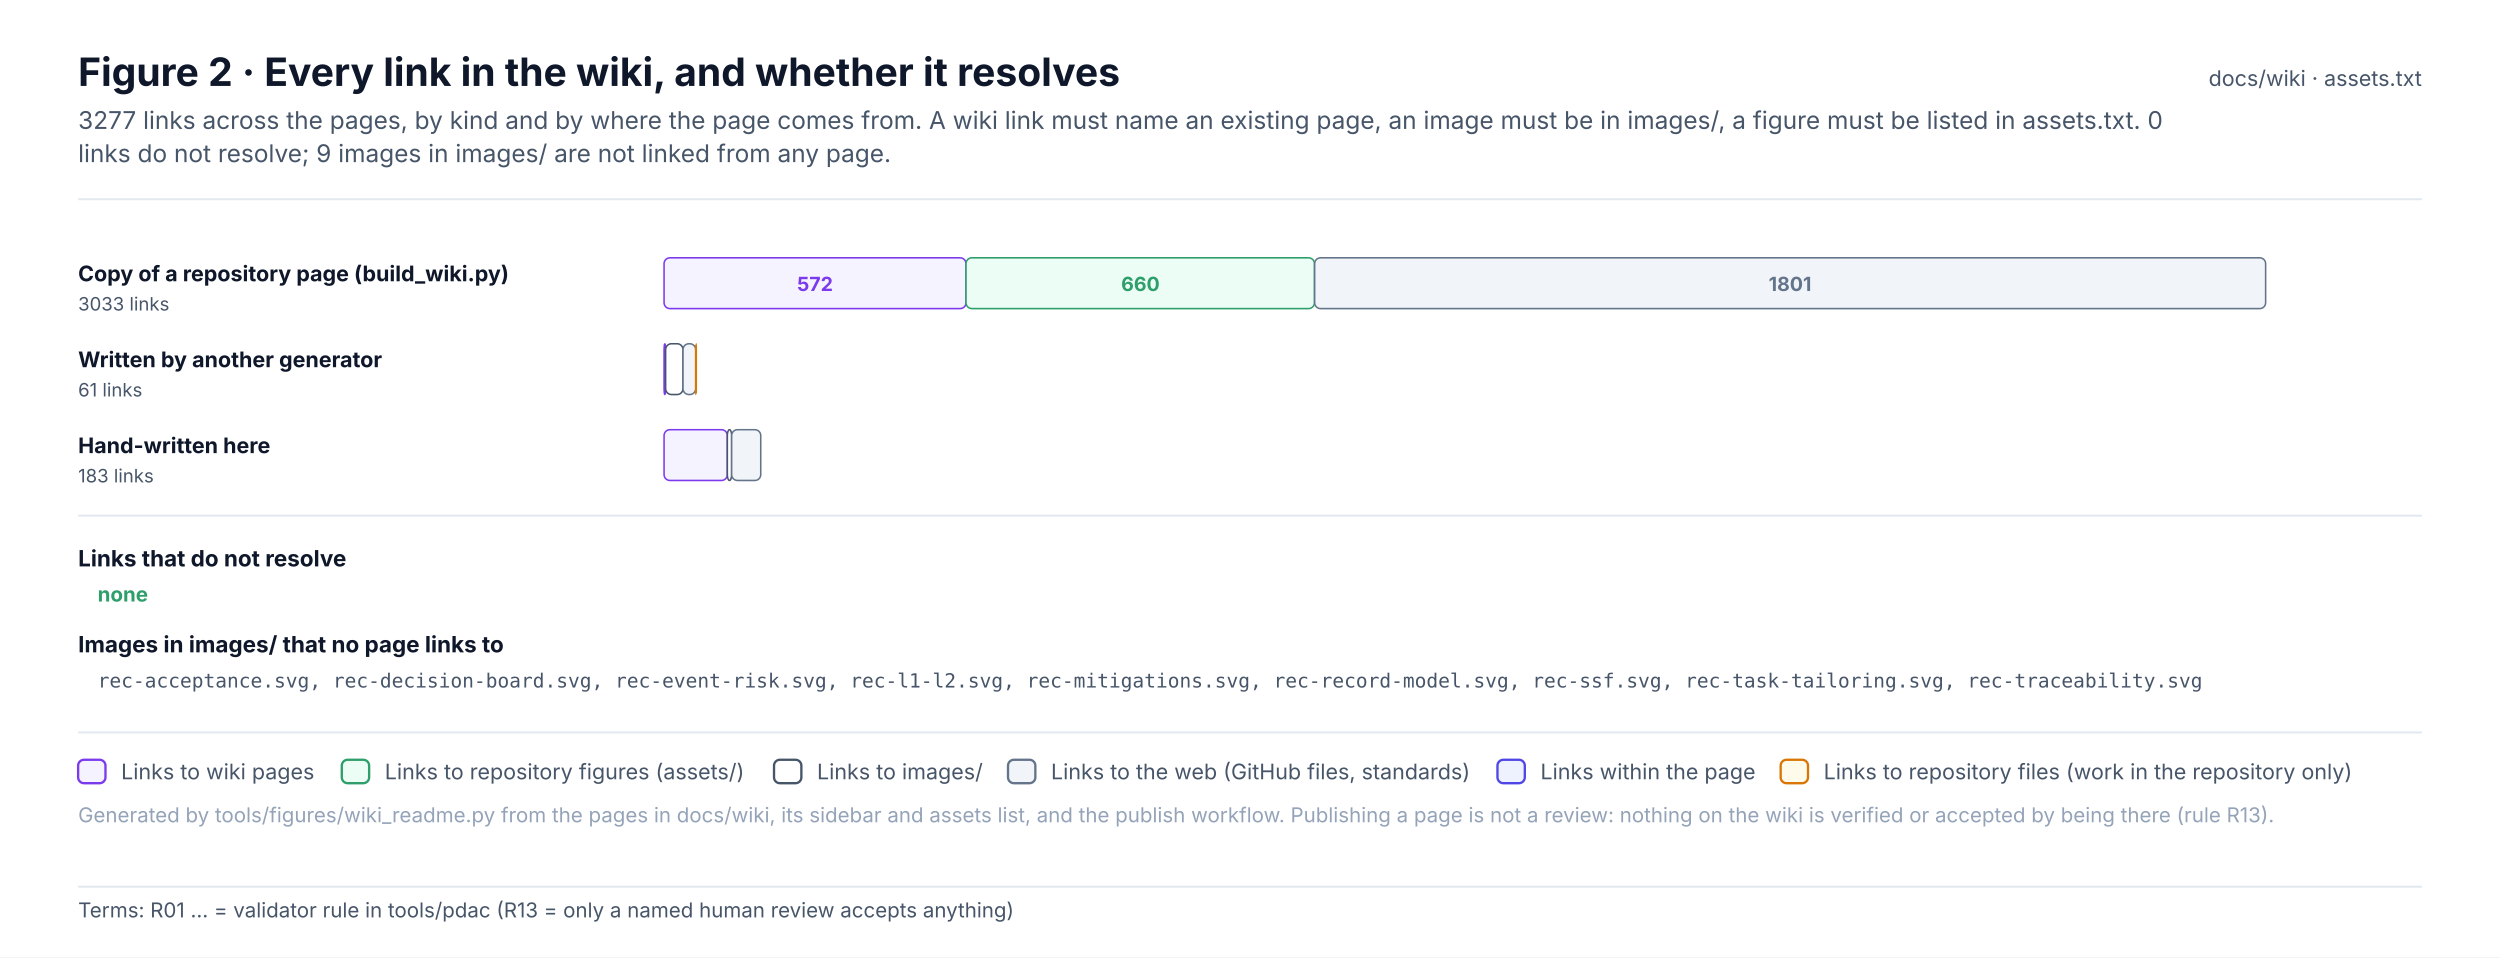
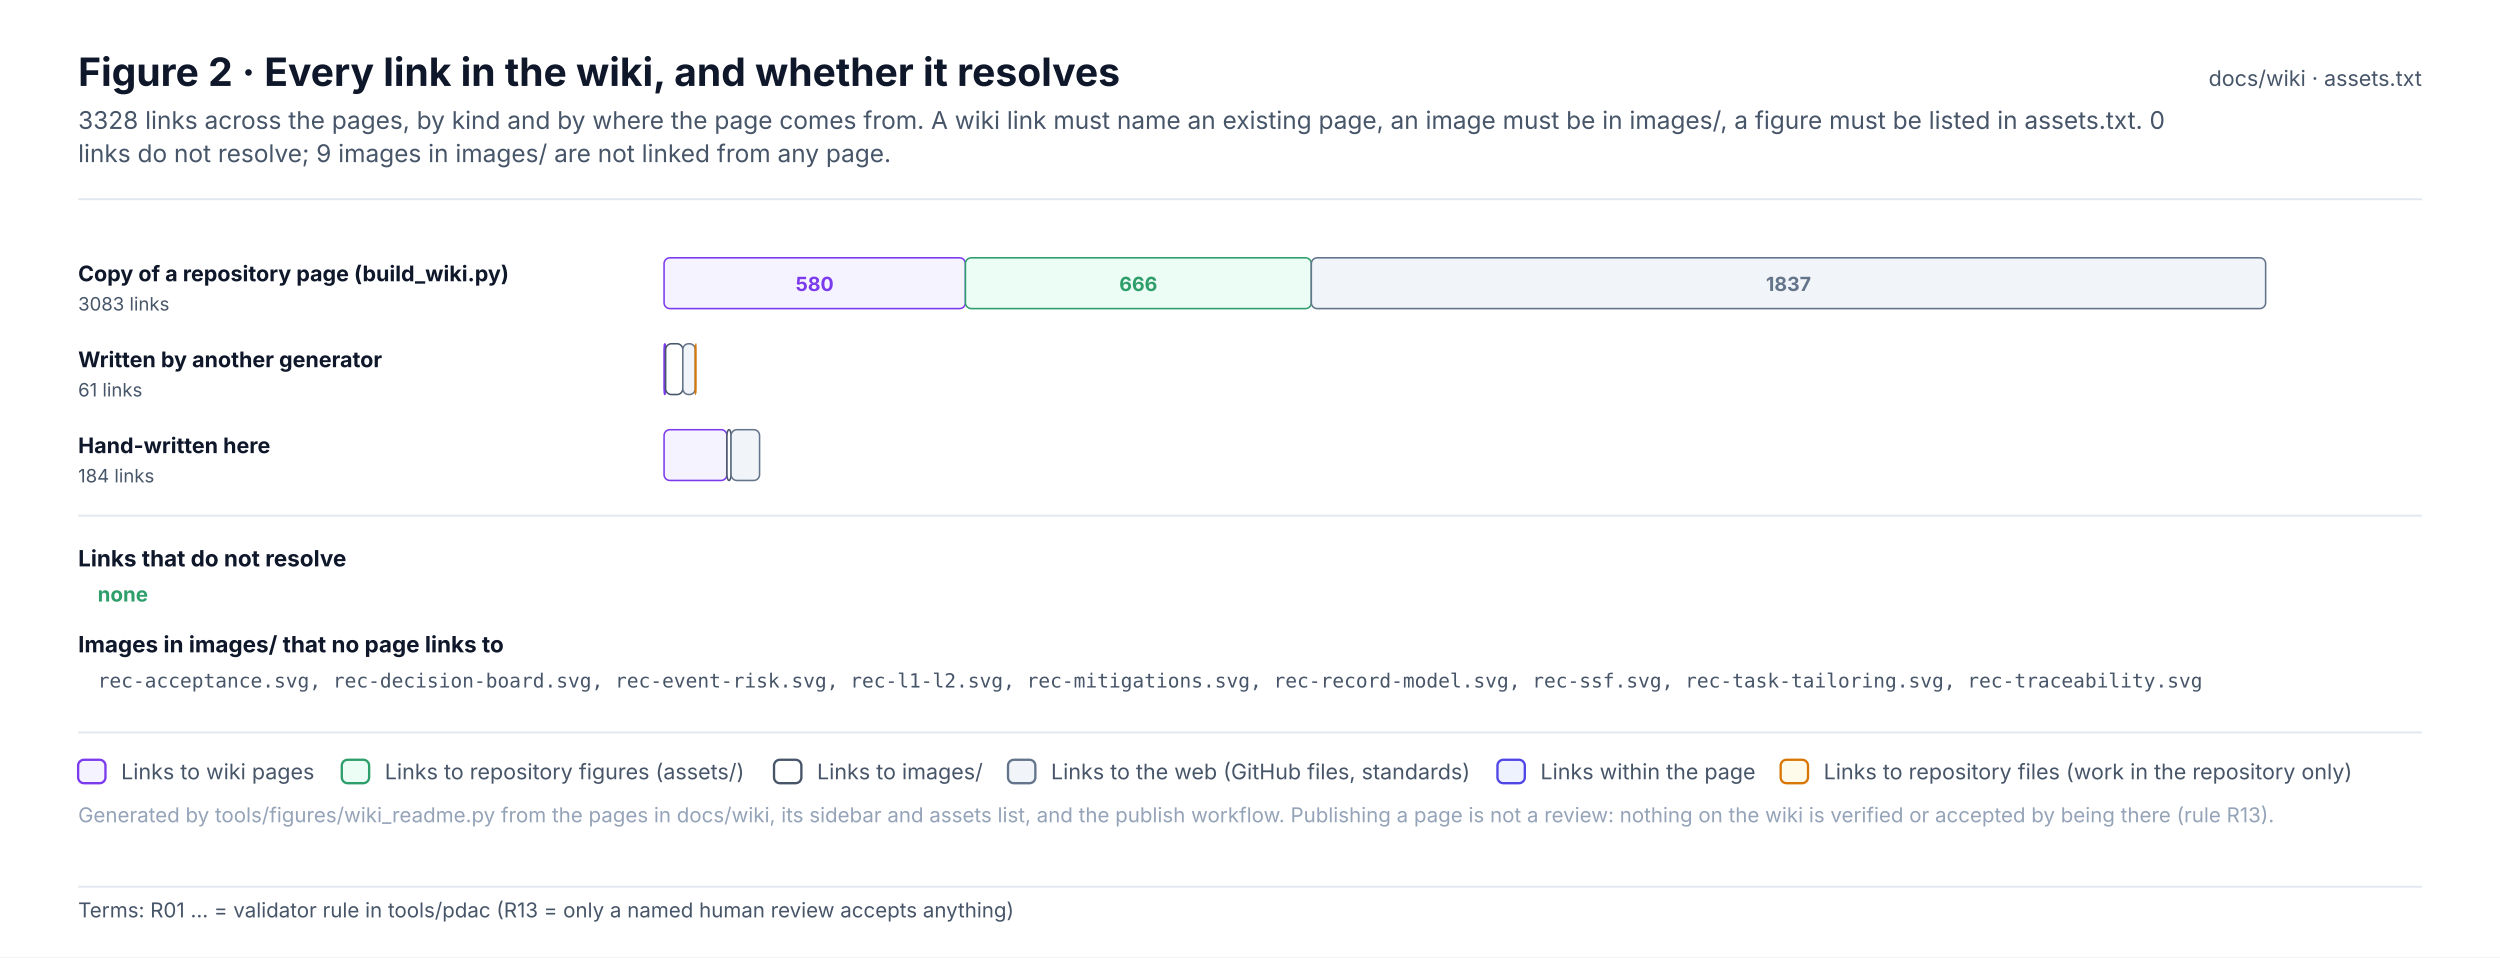
<svg xmlns="http://www.w3.org/2000/svg" width="1280" height="490.1" viewBox="0 0 1280 490.1" font-family="Inter, 'Segoe UI', Helvetica, Arial, sans-serif" role="img">
  <defs>
    <pattern id="hatch" patternUnits="userSpaceOnUse" width="6" height="6" patternTransform="rotate(45)">
      <rect width="6" height="6" fill="#F1F5F9" />
      <line x1="0" y1="0" x2="0" y2="6" stroke="#E2E8F0" stroke-width="2" />
    </pattern>
    <marker id="arr-ink" viewBox="0 0 10 10" refX="9" refY="5" markerWidth="7" markerHeight="7" orient="auto-start-reverse">
      <path d="M0 0 L10 5 L0 10 z" fill="#475569" />
    </marker>
    <marker id="dia-ink" viewBox="0 0 16 10" refX="15" refY="5" markerWidth="12" markerHeight="8" orient="auto-start-reverse">
      <path d="M1 5 L8 1 L15 5 L8 9 z" fill="#475569" />
    </marker>
    <marker id="tri-ink" viewBox="0 0 12 12" refX="11" refY="6" markerWidth="10" markerHeight="10" orient="auto-start-reverse">
      <path d="M1 1 L11 6 L1 11 z" fill="#FFFFFF" stroke="#475569" stroke-width="1.2" />
    </marker>
    <marker id="arr-system" viewBox="0 0 10 10" refX="9" refY="5" markerWidth="7" markerHeight="7" orient="auto-start-reverse">
      <path d="M0 0 L10 5 L0 10 z" fill="#4F46E5" />
    </marker>
    <marker id="dia-system" viewBox="0 0 16 10" refX="15" refY="5" markerWidth="12" markerHeight="8" orient="auto-start-reverse">
      <path d="M1 5 L8 1 L15 5 L8 9 z" fill="#4F46E5" />
    </marker>
    <marker id="tri-system" viewBox="0 0 12 12" refX="11" refY="6" markerWidth="10" markerHeight="10" orient="auto-start-reverse">
      <path d="M1 1 L11 6 L1 11 z" fill="#FFFFFF" stroke="#4F46E5" stroke-width="1.2" />
    </marker>
    <marker id="arr-software" viewBox="0 0 10 10" refX="9" refY="5" markerWidth="7" markerHeight="7" orient="auto-start-reverse">
      <path d="M0 0 L10 5 L0 10 z" fill="#0F766E" />
    </marker>
    <marker id="dia-software" viewBox="0 0 16 10" refX="15" refY="5" markerWidth="12" markerHeight="8" orient="auto-start-reverse">
      <path d="M1 5 L8 1 L15 5 L8 9 z" fill="#0F766E" />
    </marker>
    <marker id="tri-software" viewBox="0 0 12 12" refX="11" refY="6" markerWidth="10" markerHeight="10" orient="auto-start-reverse">
      <path d="M1 1 L11 6 L1 11 z" fill="#FFFFFF" stroke="#0F766E" stroke-width="1.2" />
    </marker>
    <marker id="arr-safety" viewBox="0 0 10 10" refX="9" refY="5" markerWidth="7" markerHeight="7" orient="auto-start-reverse">
      <path d="M0 0 L10 5 L0 10 z" fill="#C2410C" />
    </marker>
    <marker id="dia-safety" viewBox="0 0 16 10" refX="15" refY="5" markerWidth="12" markerHeight="8" orient="auto-start-reverse">
      <path d="M1 5 L8 1 L15 5 L8 9 z" fill="#C2410C" />
    </marker>
    <marker id="tri-safety" viewBox="0 0 12 12" refX="11" refY="6" markerWidth="10" markerHeight="10" orient="auto-start-reverse">
      <path d="M1 1 L11 6 L1 11 z" fill="#FFFFFF" stroke="#C2410C" stroke-width="1.2" />
    </marker>
    <marker id="arr-interface" viewBox="0 0 10 10" refX="9" refY="5" markerWidth="7" markerHeight="7" orient="auto-start-reverse">
      <path d="M0 0 L10 5 L0 10 z" fill="#7C3AED" />
    </marker>
    <marker id="dia-interface" viewBox="0 0 16 10" refX="15" refY="5" markerWidth="12" markerHeight="8" orient="auto-start-reverse">
      <path d="M1 5 L8 1 L15 5 L8 9 z" fill="#7C3AED" />
    </marker>
    <marker id="tri-interface" viewBox="0 0 12 12" refX="11" refY="6" markerWidth="10" markerHeight="10" orient="auto-start-reverse">
      <path d="M1 1 L11 6 L1 11 z" fill="#FFFFFF" stroke="#7C3AED" stroke-width="1.2" />
    </marker>
    <marker id="arr-external" viewBox="0 0 10 10" refX="9" refY="5" markerWidth="7" markerHeight="7" orient="auto-start-reverse">
      <path d="M0 0 L10 5 L0 10 z" fill="#64748B" />
    </marker>
    <marker id="dia-external" viewBox="0 0 16 10" refX="15" refY="5" markerWidth="12" markerHeight="8" orient="auto-start-reverse">
      <path d="M1 5 L8 1 L15 5 L8 9 z" fill="#64748B" />
    </marker>
    <marker id="tri-external" viewBox="0 0 12 12" refX="11" refY="6" markerWidth="10" markerHeight="10" orient="auto-start-reverse">
      <path d="M1 1 L11 6 L1 11 z" fill="#FFFFFF" stroke="#64748B" stroke-width="1.2" />
    </marker>
    <marker id="arr-work" viewBox="0 0 10 10" refX="9" refY="5" markerWidth="7" markerHeight="7" orient="auto-start-reverse">
      <path d="M0 0 L10 5 L0 10 z" fill="#475569" />
    </marker>
    <marker id="dia-work" viewBox="0 0 16 10" refX="15" refY="5" markerWidth="12" markerHeight="8" orient="auto-start-reverse">
      <path d="M1 5 L8 1 L15 5 L8 9 z" fill="#475569" />
    </marker>
    <marker id="tri-work" viewBox="0 0 12 12" refX="11" refY="6" markerWidth="10" markerHeight="10" orient="auto-start-reverse">
      <path d="M1 1 L11 6 L1 11 z" fill="#FFFFFF" stroke="#475569" stroke-width="1.2" />
    </marker>
    <marker id="arr-muted" viewBox="0 0 10 10" refX="9" refY="5" markerWidth="7" markerHeight="7" orient="auto-start-reverse">
      <path d="M0 0 L10 5 L0 10 z" fill="#94A3B8" />
    </marker>
    <marker id="dia-muted" viewBox="0 0 16 10" refX="15" refY="5" markerWidth="12" markerHeight="8" orient="auto-start-reverse">
      <path d="M1 5 L8 1 L15 5 L8 9 z" fill="#94A3B8" />
    </marker>
    <marker id="tri-muted" viewBox="0 0 12 12" refX="11" refY="6" markerWidth="10" markerHeight="10" orient="auto-start-reverse">
      <path d="M1 1 L11 6 L1 11 z" fill="#FFFFFF" stroke="#94A3B8" stroke-width="1.2" />
    </marker>
    <marker id="arr-current" viewBox="0 0 10 10" refX="9" refY="5" markerWidth="7" markerHeight="7" orient="auto-start-reverse">
      <path d="M0 0 L10 5 L0 10 z" fill="#0F172A" />
    </marker>
    <marker id="dia-current" viewBox="0 0 16 10" refX="15" refY="5" markerWidth="12" markerHeight="8" orient="auto-start-reverse">
      <path d="M1 5 L8 1 L15 5 L8 9 z" fill="#0F172A" />
    </marker>
    <marker id="tri-current" viewBox="0 0 12 12" refX="11" refY="6" markerWidth="10" markerHeight="10" orient="auto-start-reverse">
      <path d="M1 1 L11 6 L1 11 z" fill="#FFFFFF" stroke="#0F172A" stroke-width="1.2" />
    </marker>
    <marker id="arr-ok" viewBox="0 0 10 10" refX="9" refY="5" markerWidth="7" markerHeight="7" orient="auto-start-reverse">
      <path d="M0 0 L10 5 L0 10 z" fill="#2E9E6A" />
    </marker>
    <marker id="dia-ok" viewBox="0 0 16 10" refX="15" refY="5" markerWidth="12" markerHeight="8" orient="auto-start-reverse">
      <path d="M1 5 L8 1 L15 5 L8 9 z" fill="#2E9E6A" />
    </marker>
    <marker id="tri-ok" viewBox="0 0 12 12" refX="11" refY="6" markerWidth="10" markerHeight="10" orient="auto-start-reverse">
      <path d="M1 1 L11 6 L1 11 z" fill="#FFFFFF" stroke="#2E9E6A" stroke-width="1.2" />
    </marker>
    <marker id="arr-amber" viewBox="0 0 10 10" refX="9" refY="5" markerWidth="7" markerHeight="7" orient="auto-start-reverse">
      <path d="M0 0 L10 5 L0 10 z" fill="#D97706" />
    </marker>
    <marker id="dia-amber" viewBox="0 0 16 10" refX="15" refY="5" markerWidth="12" markerHeight="8" orient="auto-start-reverse">
      <path d="M1 5 L8 1 L15 5 L8 9 z" fill="#D97706" />
    </marker>
    <marker id="tri-amber" viewBox="0 0 12 12" refX="11" refY="6" markerWidth="10" markerHeight="10" orient="auto-start-reverse">
      <path d="M1 1 L11 6 L1 11 z" fill="#FFFFFF" stroke="#D97706" stroke-width="1.2" />
    </marker>
    <marker id="arr-red" viewBox="0 0 10 10" refX="9" refY="5" markerWidth="7" markerHeight="7" orient="auto-start-reverse">
      <path d="M0 0 L10 5 L0 10 z" fill="#D2553F" />
    </marker>
    <marker id="dia-red" viewBox="0 0 16 10" refX="15" refY="5" markerWidth="12" markerHeight="8" orient="auto-start-reverse">
      <path d="M1 5 L8 1 L15 5 L8 9 z" fill="#D2553F" />
    </marker>
    <marker id="tri-red" viewBox="0 0 12 12" refX="11" refY="6" markerWidth="10" markerHeight="10" orient="auto-start-reverse">
      <path d="M1 1 L11 6 L1 11 z" fill="#FFFFFF" stroke="#D2553F" stroke-width="1.2" />
    </marker>
  </defs>
  <rect x="0" y="0" width="1280" height="450" rx="0" fill="#FFFFFF" stroke="none" stroke-width="0" />
  <text x="40" y="44" font-size="20" fill="#0F172A" font-weight="700">Figure 2 · Every link in the wiki, and whether it resolves</text>
-   <text x="40" y="66" font-size="12.5" fill="#475569">3277 links across the pages, by kind and by where the page comes from. A wiki link must name an existing page, an image must be in images/, a figure must be listed in assets.txt. 0</text>
+   <text x="40" y="66" font-size="12.5" fill="#475569">3328 links across the pages, by kind and by where the page comes from. A wiki link must name an existing page, an image must be in images/, a figure must be listed in assets.txt. 0</text>
  <text x="40" y="83" font-size="12.5" fill="#475569">links do not resolve; 9 images in images/ are not linked from any page.</text>
  <text x="1240" y="44" font-size="11" fill="#475569" text-anchor="end">docs/wiki · assets.txt</text>
  <line x1="40" y1="102" x2="1240" y2="102" stroke="#E2E8F0" stroke-width="1" />
  <text x="40" y="144" font-size="11" fill="#0F172A" font-weight="700">Copy of a repository page (build_wiki.py)</text>
-   <text x="40" y="159" font-size="9.5" fill="#475569">3033 links</text>
-   <rect x="340" y="132" width="154.6" height="26" rx="3" fill="#F5F3FF" stroke="#7C3AED" stroke-width="0.8" />
-   <text x="417.3" y="149" font-size="10" fill="#7C3AED" font-weight="700" text-anchor="middle">572</text>
-   <rect x="494.6" y="132" width="178.4" height="26" rx="3" fill="#ECFDF5" stroke="#2E9E6A" stroke-width="0.8" />
-   <text x="583.9" y="149" font-size="10" fill="#2E9E6A" font-weight="700" text-anchor="middle">660</text>
-   <rect x="673.1" y="132" width="486.9" height="26" rx="3" fill="#F1F5F9" stroke="#64748B" stroke-width="0.8" />
-   <text x="916.5" y="149" font-size="10" fill="#64748B" font-weight="700" text-anchor="middle">1801</text>
+   <text x="40" y="159" font-size="9.5" fill="#475569">3083 links</text>
+   <rect x="340" y="132" width="154.3" height="26" rx="3" fill="#F5F3FF" stroke="#7C3AED" stroke-width="0.8" />
+   <text x="417.1" y="149" font-size="10" fill="#7C3AED" font-weight="700" text-anchor="middle">580</text>
+   <rect x="494.3" y="132" width="177.1" height="26" rx="3" fill="#ECFDF5" stroke="#2E9E6A" stroke-width="0.8" />
+   <text x="582.8" y="149" font-size="10" fill="#2E9E6A" font-weight="700" text-anchor="middle">666</text>
+   <rect x="671.4" y="132" width="488.6" height="26" rx="3" fill="#F1F5F9" stroke="#64748B" stroke-width="0.8" />
+   <text x="915.7" y="149" font-size="10" fill="#64748B" font-weight="700" text-anchor="middle">1837</text>
  <text x="40" y="188" font-size="11" fill="#0F172A" font-weight="700">Written by another generator</text>
  <text x="40" y="203" font-size="9.5" fill="#475569">61 links</text>
  <rect x="340" y="176" width="0.8" height="26" rx="3" fill="#F5F3FF" stroke="#7C3AED" stroke-width="0.8" />
-   <rect x="340.8" y="176" width="8.9" height="26" rx="3" fill="#FFFFFF" stroke="#475569" stroke-width="0.8" />
-   <rect x="349.7" y="176" width="6.5" height="26" rx="3" fill="#F1F5F9" stroke="#64748B" stroke-width="0.8" />
-   <rect x="356.2" y="176" width="0.3" height="26" rx="3" fill="#FFFBEB" stroke="#D97706" stroke-width="0.8" />
+   <rect x="340.8" y="176" width="8.8" height="26" rx="3" fill="#FFFFFF" stroke="#475569" stroke-width="0.8" />
+   <rect x="349.6" y="176" width="6.4" height="26" rx="3" fill="#F1F5F9" stroke="#64748B" stroke-width="0.8" />
+   <rect x="356" y="176" width="0.3" height="26" rx="3" fill="#FFFBEB" stroke="#D97706" stroke-width="0.8" />
  <text x="40" y="232" font-size="11" fill="#0F172A" font-weight="700">Hand-written here</text>
-   <text x="40" y="247" font-size="9.5" fill="#475569">183 links</text>
-   <rect x="340" y="220" width="32.4" height="26" rx="3" fill="#F5F3FF" stroke="#7C3AED" stroke-width="0.8" />
-   <rect x="372.4" y="220" width="2.2" height="26" rx="3" fill="#FFFFFF" stroke="#475569" stroke-width="0.8" />
-   <rect x="374.6" y="220" width="14.9" height="26" rx="3" fill="#F1F5F9" stroke="#64748B" stroke-width="0.8" />
+   <text x="40" y="247" font-size="9.5" fill="#475569">184 links</text>
+   <rect x="340" y="220" width="32.2" height="26" rx="3" fill="#F5F3FF" stroke="#7C3AED" stroke-width="0.8" />
+   <rect x="372.2" y="220" width="2.1" height="26" rx="3" fill="#FFFFFF" stroke="#475569" stroke-width="0.8" />
+   <rect x="374.3" y="220" width="14.6" height="26" rx="3" fill="#F1F5F9" stroke="#64748B" stroke-width="0.8" />
  <line x1="40" y1="264" x2="1240" y2="264" stroke="#E2E8F0" stroke-width="1" />
  <text x="40" y="290" font-size="11.5" fill="#0F172A" font-weight="700">Links that do not resolve</text>
  <text x="50" y="308" font-size="10.5" fill="#2E9E6A" font-weight="700">none</text>
  <text x="40" y="334" font-size="11.5" fill="#0F172A" font-weight="700">Images in images/ that no page links to</text>
  <text x="50" y="352" font-size="10" fill="#475569" font-family="'JetBrains Mono', 'SFMono-Regular', Menlo, Consolas, monospace">rec-acceptance.svg, rec-decision-board.svg, rec-event-risk.svg, rec-l1-l2.svg, rec-mitigations.svg, rec-record-model.svg, rec-ssf.svg, rec-task-tailoring.svg, rec-traceability.svg</text>
  <line x1="40" y1="375" x2="1240" y2="375" stroke="#E2E8F0" stroke-width="1" />
  <rect x="40" y="389" width="14" height="12" rx="3" fill="#F5F3FF" stroke="#7C3AED" stroke-width="1.2" />
  <text x="62" y="399" font-size="11" fill="#475569">Links to wiki pages</text>
  <rect x="175" y="389" width="14" height="12" rx="3" fill="#ECFDF5" stroke="#2E9E6A" stroke-width="1.2" />
  <text x="197" y="399" font-size="11" fill="#475569">Links to repository figures (assets/)</text>
  <rect x="396.3" y="389" width="14" height="12" rx="3" fill="#FFFFFF" stroke="#475569" stroke-width="1.2" />
  <text x="418.3" y="399" font-size="11" fill="#475569">Links to images/</text>
  <rect x="516.1" y="389" width="14" height="12" rx="3" fill="#F1F5F9" stroke="#64748B" stroke-width="1.2" />
  <text x="538.1" y="399" font-size="11" fill="#475569">Links to the web (GitHub files, standards)</text>
  <rect x="766.7" y="389" width="14" height="12" rx="3" fill="#EEF2FF" stroke="#4F46E5" stroke-width="1.2" />
  <text x="788.7" y="399" font-size="11" fill="#475569">Links within the page</text>
  <rect x="911.7" y="389" width="14" height="12" rx="3" fill="#FFFBEB" stroke="#D97706" stroke-width="1.2" />
  <text x="933.7" y="399" font-size="11" fill="#475569">Links to repository files (work in the repository only)</text>
  <text x="40" y="421" font-size="10.5" fill="#94A3B8">Generated by tools/figures/wiki_readme.py from the pages in docs/wiki, its sidebar and assets list, and the publish workflow. Publishing a page is not a review: nothing on the wiki is verified or accepted by being there (rule R13).</text>
  <g class="terms" data-base-h="450">
    <rect x="0" y="450" width="1280" height="40.1" fill="#FFFFFF" />
    <line x1="40" y1="454" x2="1240" y2="454" stroke="#E2E8F0" stroke-width="1" />
    <text x="40" y="469.7" font-size="10.5" fill="#475569" font-family="Inter, 'Segoe UI', Helvetica, Arial, sans-serif">Terms: R01 … = validator rule in tools/pdac (R13 = only a named human review accepts anything)</text>
  </g>
</svg>
